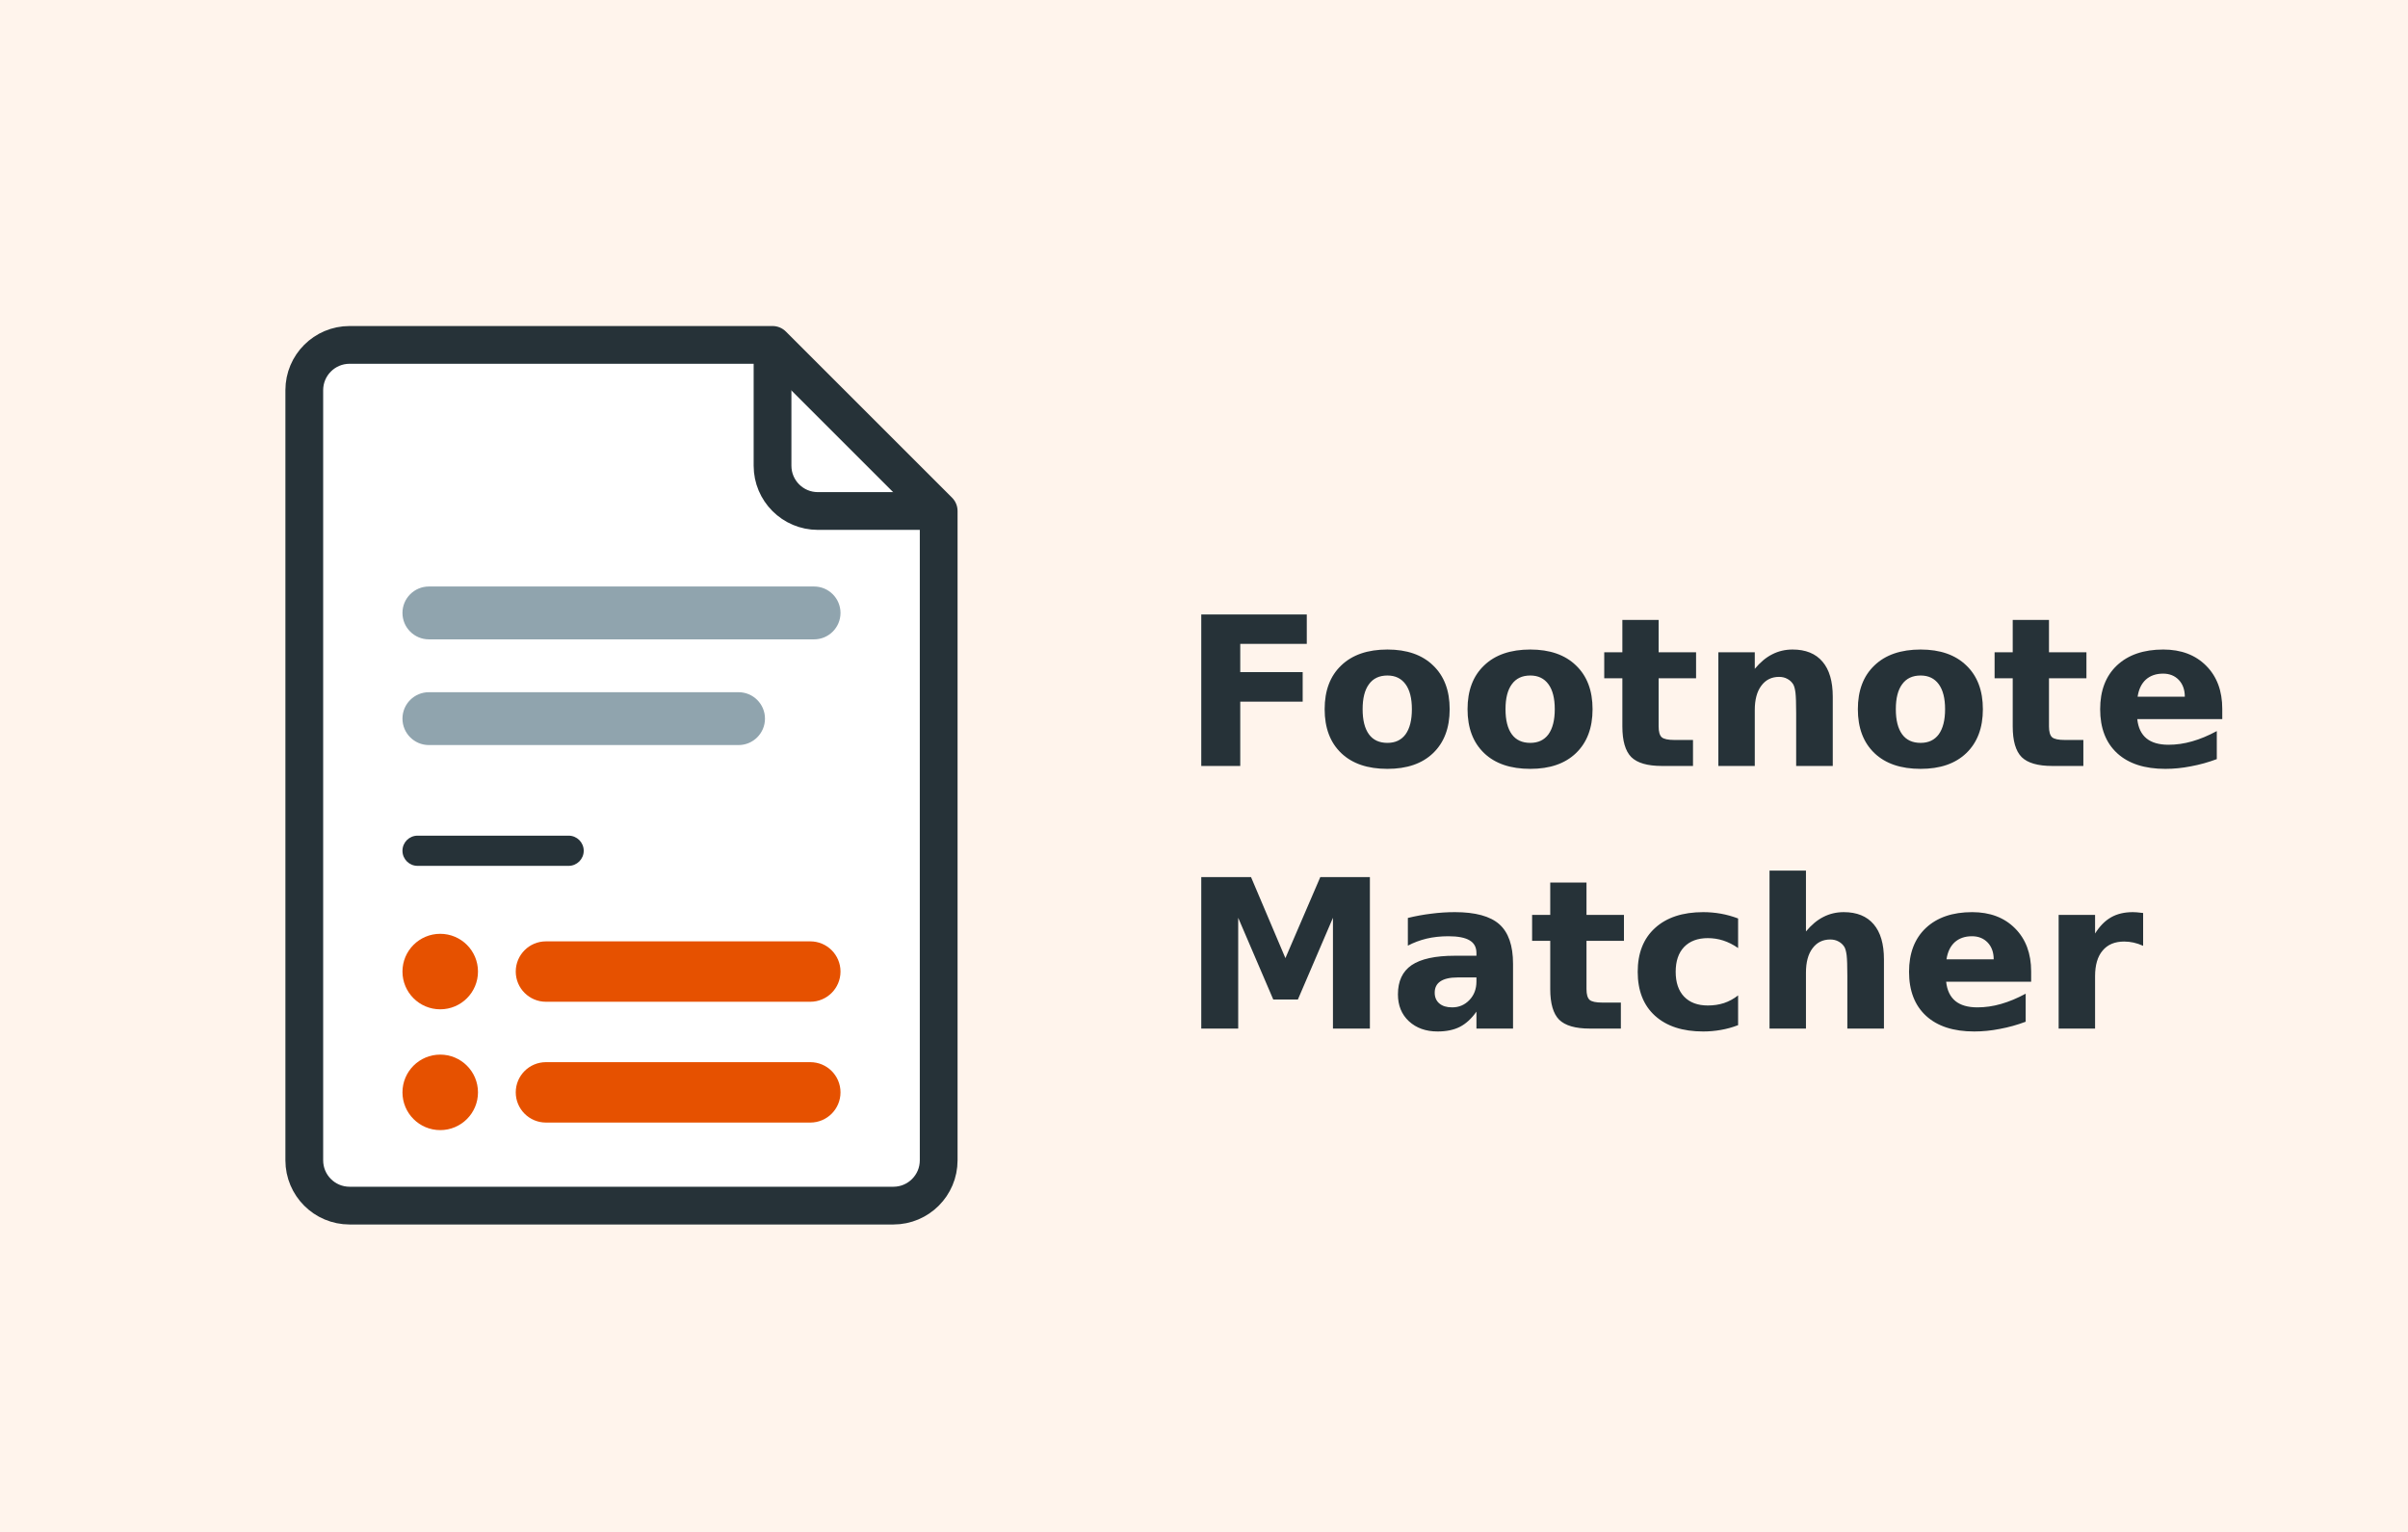
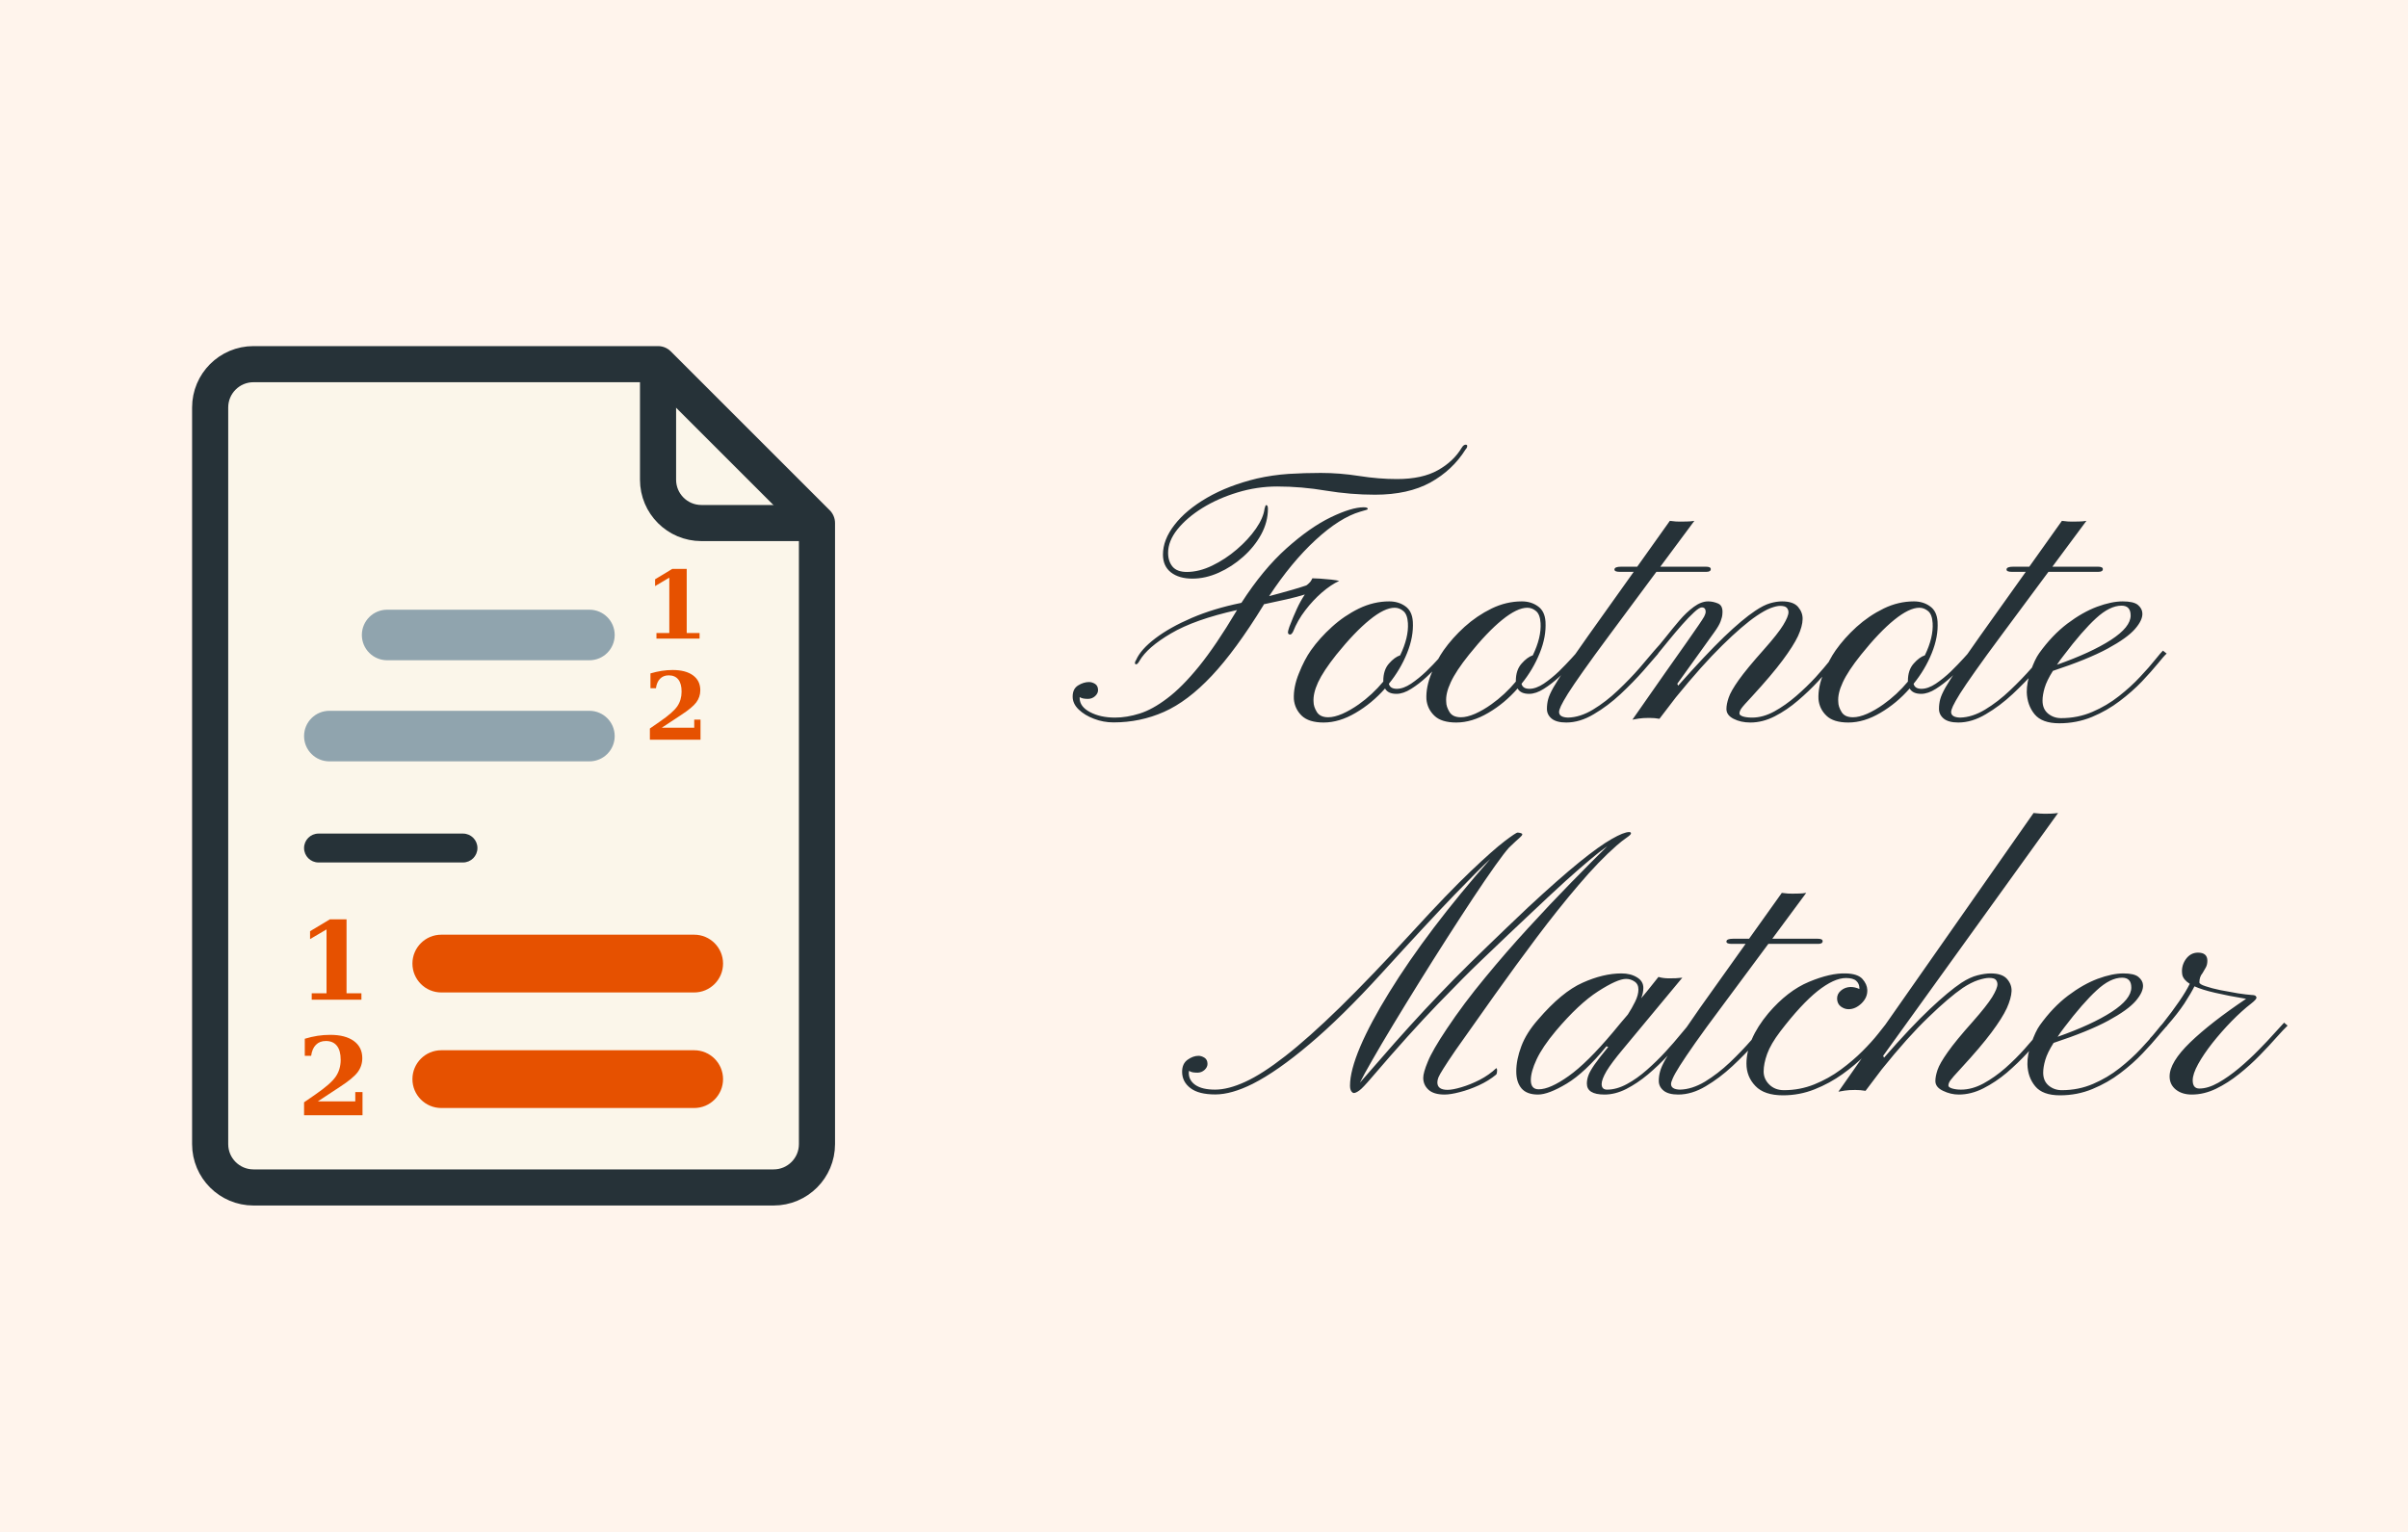
<svg xmlns="http://www.w3.org/2000/svg" viewBox="0 0 220 140" width="220" height="140">
  <rect width="220" height="140" fill="#fff4ec" />
-   <g transform="translate(14 26) scale(0.69)">
-     <path d="M26 8h56l22 22v86a6 6 0 0 1-6 6H26a6 6 0 0 1-6-6V14a6 6 0 0 1 6-6z" fill="#ffffff" stroke="#263238" stroke-width="5" stroke-linejoin="round" />
+   <g transform="translate(6 28) scale(0.66)">
+     <path d="M26 8h56l22 22v86a6 6 0 0 1-6 6H26a6 6 0 0 1-6-6V14a6 6 0 0 1 6-6z" fill="#fbf6ea" stroke="#263238" stroke-width="5" stroke-linejoin="round" />
    <path d="M82 8v16a6 6 0 0 0 6 6h16" fill="none" stroke="#263238" stroke-width="5" stroke-linejoin="round" />
-     <rect x="33" y="40" width="58" height="7" rx="3.5" fill="#90a4ae" />
-     <rect x="33" y="54" width="48" height="7" rx="3.5" fill="#90a4ae" />
+     <rect x="41" y="42" width="35" height="7" rx="3.5" fill="#90a4ae" />
+     <path d="M81.78 46V45.23H83.56V37.56L81.59 38.73V37.79L83.97 36.35H85.97V45.23H87.75V46Z" fill="#e65100" />
+     <rect x="33" y="56" width="43" height="7" rx="3.5" fill="#90a4ae" />
+     <path d="M81.71 52.87H80.95V50.82Q81.73 50.59 82.49 50.47Q83.24 50.35 84.02 50.35Q85.83 50.35 86.84 51.09Q87.85 51.83 87.85 53.15Q87.85 54.09 87.29 54.84Q86.73 55.58 85.16 56.6L82.52 58.34H87.01V57.22H87.88V60H80.87V58.45L82.27 57.48Q84.07 56.24 84.67 55.37Q85.26 54.5 85.26 53.34Q85.26 52.24 84.81 51.67Q84.35 51.09 83.48 51.09Q82.74 51.09 82.29 51.55Q81.83 52 81.71 52.87Z" fill="#e65100" />
    <rect x="33" y="73" width="24" height="4" rx="2" fill="#263238" />
-     <circle cx="38" cy="91" r="5" fill="#e65100" />
+     <path d="M34.06 96V95.11H36.11V86.27L33.83 87.61V86.52L36.58 84.87H38.88V95.11H40.94V96Z" fill="#e65100" />
    <rect x="48" y="87" width="43" height="8" rx="4" fill="#e65100" />
-     <circle cx="38" cy="107" r="5" fill="#e65100" />
+     <path d="M33.98 103.77H33.1V101.41Q33.99 101.14 34.87 101Q35.74 100.87 36.64 100.87Q38.72 100.87 39.89 101.72Q41.06 102.57 41.06 104.1Q41.06 105.18 40.42 106.04Q39.77 106.9 37.95 108.08L34.91 110.08H40.09V108.79H41.09V112H33V110.21L34.62 109.09Q36.69 107.66 37.38 106.66Q38.07 105.66 38.07 104.32Q38.07 103.05 37.55 102.39Q37.02 101.72 36.02 101.72Q35.16 101.72 34.64 102.25Q34.12 102.77 33.98 103.77Z" fill="#e65100" />
    <rect x="48" y="103" width="43" height="8" rx="4" fill="#e65100" />
  </g>
-   <text x="108" y="70" font-family="DejaVu Sans, Arial, sans-serif" font-size="19" font-weight="700" fill="#263238">Footnote</text>
-   <text x="108" y="94" font-family="DejaVu Sans, Arial, sans-serif" font-size="19" font-weight="700" fill="#263238">Matcher</text>
+   <path transform="translate(98 66)" d="M10.94 -13.12Q9.72 -13.12 8.98 -13.69Q8.25 -14.26 8.25 -15.32Q8.25 -16.68 9.31 -18.04Q10.36 -19.4 12.29 -20.52Q14.23 -21.64 16.84 -22.27Q18.26 -22.59 19.72 -22.69Q21.19 -22.78 22.66 -22.78Q24.4 -22.78 26.18 -22.5Q27.97 -22.22 29.63 -22.22Q31.94 -22.22 33.37 -23.03Q34.8 -23.83 35.55 -25.09Q35.67 -25.28 35.76 -25.32Q35.84 -25.36 35.9 -25.36Q36.05 -25.36 36.05 -25.25Q36.05 -25.19 36.03 -25.12Q36.01 -25.06 35.9 -24.93Q34.71 -23.03 32.69 -21.91Q30.66 -20.79 27.62 -20.79Q25.39 -20.79 23.15 -21.16Q20.9 -21.54 18.69 -21.54Q16.85 -21.54 15.07 -21Q13.29 -20.46 11.86 -19.58Q10.43 -18.69 9.57 -17.62Q8.72 -16.55 8.72 -15.48Q8.72 -14.7 9.13 -14.21Q9.54 -13.73 10.43 -13.73Q11.55 -13.73 12.75 -14.31Q13.95 -14.89 15 -15.79Q16.05 -16.69 16.74 -17.68Q17.43 -18.68 17.53 -19.5Q17.61 -19.84 17.68 -19.84Q17.84 -19.84 17.84 -19.5Q17.84 -18.29 17.22 -17.15Q16.6 -16.02 15.57 -15.11Q14.55 -14.2 13.34 -13.66Q12.13 -13.12 10.94 -13.12ZM3.74 0.02Q2.8 0.02 1.95 -0.31Q1.1 -0.63 0.55 -1.16Q0 -1.69 0 -2.34Q0 -3.05 0.5 -3.36Q1 -3.67 1.5 -3.67Q1.77 -3.67 2.05 -3.5Q2.32 -3.32 2.32 -2.93Q2.32 -2.63 2.05 -2.38Q1.77 -2.13 1.4 -2.13Q1.19 -2.13 1 -2.16Q0.81 -2.19 0.64 -2.29V-2.21Q0.64 -1.42 1.59 -0.92Q2.53 -0.42 3.87 -0.42Q4.95 -0.42 6.12 -0.79Q7.3 -1.16 8.64 -2.18Q9.99 -3.19 11.55 -5.11Q13.1 -7.03 14.94 -10.12Q14.94 -10.14 15.02 -10.25Q11.13 -9.38 8.98 -8.11Q6.83 -6.85 6.11 -5.61Q5.93 -5.29 5.8 -5.29Q5.69 -5.29 5.69 -5.41Q5.69 -5.54 5.8 -5.69Q6.22 -6.65 7.55 -7.66Q8.88 -8.67 10.88 -9.53Q12.89 -10.39 15.34 -10.89Q15.39 -10.89 15.42 -10.91Q17.39 -13.97 19.55 -15.9Q21.7 -17.82 23.59 -18.73Q25.48 -19.64 26.59 -19.64Q26.96 -19.64 26.96 -19.5Q26.96 -19.43 26.83 -19.4Q26.7 -19.37 26.28 -19.24Q24.4 -18.69 22.19 -16.65Q19.98 -14.61 17.95 -11.52Q18.95 -11.78 19.85 -12.04Q20.75 -12.29 21.35 -12.5Q21.5 -12.6 21.64 -12.75Q21.79 -12.89 21.9 -13.15Q22.09 -13.15 22.61 -13.12Q23.12 -13.08 23.64 -13.03Q24.15 -12.97 24.35 -12.91Q23.61 -12.57 22.78 -11.86Q21.96 -11.15 21.25 -10.22Q20.54 -9.3 20.14 -8.27Q20 -8.01 19.87 -8.01Q19.67 -8.01 19.67 -8.23Q19.67 -8.33 19.8 -8.72Q20.17 -9.68 20.49 -10.37Q20.8 -11.05 21.21 -11.67Q20.56 -11.46 19.55 -11.23Q18.55 -11.01 17.48 -10.78L17.42 -10.67Q14.9 -6.57 12.71 -4.24Q10.51 -1.9 8.34 -0.94Q6.17 0.02 3.74 0.02ZM22.93 0.03Q21.58 0.03 20.93 -0.59Q20.29 -1.21 20.21 -2.11Q20.16 -3.21 20.67 -4.46Q21.17 -5.72 21.77 -6.57Q22.56 -7.69 23.69 -8.71Q24.81 -9.73 26.16 -10.39Q27.51 -11.04 28.92 -11.04Q29.78 -11.04 30.4 -10.59Q31.02 -10.15 31.08 -9.18Q31.16 -7.81 30.55 -6.31Q29.94 -4.8 28.89 -3.51Q29 -3.05 29.62 -3.05Q30.21 -3.05 30.92 -3.52Q31.63 -4 32.3 -4.64Q32.97 -5.29 33.45 -5.83Q33.93 -6.38 34.1 -6.54L34.45 -6.27Q34.14 -5.98 33.58 -5.37Q33.02 -4.77 32.33 -4.13Q31.65 -3.5 30.93 -3.05Q30.21 -2.59 29.58 -2.59Q28.81 -2.59 28.54 -3.08Q27.34 -1.72 25.85 -0.85Q24.36 0.03 22.93 0.03ZM23.35 -0.45Q23.91 -0.45 24.65 -0.77Q25.39 -1.1 26.14 -1.63Q27.38 -2.51 28.38 -3.71V-3.77Q28.38 -4.77 28.9 -5.36Q29.42 -5.95 29.92 -6.11Q30.71 -7.75 30.63 -9.06Q30.58 -9.85 30.22 -10.15Q29.86 -10.46 29.42 -10.46Q28.49 -10.46 27.13 -9.35Q25.77 -8.25 24.09 -6.17Q22.9 -4.67 22.42 -3.64Q21.95 -2.61 22.01 -1.85Q22.01 -1.42 22.31 -0.93Q22.61 -0.45 23.35 -0.45ZM35.05 0.03Q33.69 0.03 33.05 -0.59Q32.4 -1.21 32.32 -2.11Q32.27 -3.21 32.78 -4.46Q33.29 -5.72 33.89 -6.57Q34.68 -7.69 35.8 -8.71Q36.93 -9.73 38.28 -10.39Q39.62 -11.04 41.04 -11.04Q41.89 -11.04 42.51 -10.59Q43.14 -10.15 43.2 -9.18Q43.28 -7.81 42.67 -6.31Q42.06 -4.8 41.01 -3.51Q41.12 -3.05 41.73 -3.05Q42.33 -3.05 43.04 -3.52Q43.75 -4 44.42 -4.64Q45.08 -5.29 45.57 -5.83Q46.05 -6.38 46.21 -6.54L46.57 -6.27Q46.26 -5.98 45.7 -5.37Q45.13 -4.77 44.45 -4.13Q43.76 -3.5 43.05 -3.05Q42.33 -2.59 41.7 -2.59Q40.93 -2.59 40.65 -3.08Q39.46 -1.72 37.97 -0.85Q36.48 0.03 35.05 0.03ZM35.47 -0.45Q36.03 -0.45 36.77 -0.77Q37.51 -1.1 38.25 -1.63Q39.49 -2.51 40.49 -3.71V-3.77Q40.49 -4.77 41.02 -5.36Q41.54 -5.95 42.04 -6.11Q42.83 -7.75 42.75 -9.06Q42.7 -9.85 42.34 -10.15Q41.98 -10.46 41.54 -10.46Q40.61 -10.46 39.24 -9.35Q37.88 -8.25 36.21 -6.17Q35.01 -4.67 34.54 -3.64Q34.06 -2.61 34.13 -1.85Q34.13 -1.42 34.43 -0.93Q34.72 -0.45 35.47 -0.45ZM45.1 0.03Q44.21 0.03 43.77 -0.32Q43.33 -0.68 43.33 -1.22Q43.33 -1.66 43.44 -2.09Q43.55 -2.51 43.92 -3.17Q44.3 -3.83 45.05 -4.95Q45.81 -6.07 47.1 -7.9L51.26 -13.74H49.98Q49.5 -13.74 49.5 -13.95Q49.5 -14.21 50.11 -14.21H51.58L54.56 -18.4Q54.77 -18.37 55.12 -18.34Q55.46 -18.32 56.11 -18.34Q56.43 -18.34 56.8 -18.4L53.69 -14.21H57.85Q58.3 -14.21 58.3 -13.99Q58.3 -13.74 57.9 -13.74H53.33L49.08 -8.01Q47.57 -5.98 46.65 -4.67Q45.73 -3.37 45.25 -2.61Q44.78 -1.85 44.61 -1.48Q44.44 -1.11 44.44 -0.93Q44.44 -0.45 45.25 -0.42Q46.36 -0.44 47.54 -1.15Q48.73 -1.87 49.82 -2.91Q50.92 -3.95 51.79 -4.95Q52.66 -5.96 53.14 -6.54L53.5 -6.27Q53.03 -5.72 52.13 -4.69Q51.22 -3.66 50.06 -2.57Q48.89 -1.48 47.61 -0.73Q46.34 0.03 45.1 0.03ZM61.92 0.03Q61.04 0.03 60.38 -0.31Q59.73 -0.64 59.73 -1.21Q59.73 -1.64 59.93 -2.23Q60.12 -2.82 60.85 -3.85Q61.58 -4.88 63.16 -6.65Q64.44 -8.09 64.92 -8.88Q65.4 -9.67 65.4 -10.05Q65.4 -10.28 65.24 -10.46Q65.08 -10.63 64.63 -10.63Q64.31 -10.63 63.77 -10.43Q63.23 -10.22 62.49 -9.72Q61.21 -8.85 59.36 -7.03Q57.51 -5.22 55.11 -2.27L53.61 -0.31Q53.19 -0.39 52.67 -0.39Q52.09 -0.39 51.72 -0.33Q51.34 -0.27 51.14 -0.23Q52.95 -2.84 54.16 -4.55Q55.37 -6.27 56.1 -7.3Q56.83 -8.33 57.19 -8.87Q57.56 -9.41 57.69 -9.64Q57.81 -9.88 57.83 -10.02Q57.86 -10.49 57.48 -10.49Q57.25 -10.49 56.77 -10.04Q56.28 -9.59 55.68 -8.91Q55.08 -8.23 54.5 -7.52Q53.92 -6.8 53.48 -6.27Q53.37 -6.2 53.19 -6.35Q53.09 -6.49 53.14 -6.54Q53.61 -7.04 54.2 -7.79Q54.79 -8.54 55.43 -9.29Q56.07 -10.04 56.75 -10.54Q57.43 -11.04 58.06 -11.04Q58.52 -11.04 58.98 -10.84Q59.44 -10.63 59.36 -9.88Q59.35 -9.62 59.2 -9.22Q59.06 -8.83 58.62 -8.22L55.24 -3.51L55.32 -3.34Q57.83 -6.17 59.51 -7.79Q61.2 -9.41 62.36 -10.18Q63.13 -10.7 63.72 -10.87Q64.31 -11.04 64.81 -11.04Q65.85 -11.04 66.28 -10.53Q66.71 -10.02 66.69 -9.41Q66.68 -8.77 66.27 -7.87Q65.85 -6.98 64.86 -5.65Q63.87 -4.32 62.08 -2.37Q61.26 -1.5 61.09 -1.25Q60.92 -1 60.92 -0.79Q60.92 -0.63 61.25 -0.52Q61.58 -0.42 62.08 -0.42Q63.07 -0.42 64.1 -0.98Q65.13 -1.55 66.1 -2.39Q67.08 -3.24 67.89 -4.12Q68.69 -5.01 69.23 -5.69Q69.77 -6.36 69.93 -6.54L70.27 -6.27Q70.08 -6.06 69.52 -5.37Q68.96 -4.67 68.13 -3.76Q67.29 -2.85 66.27 -1.98Q65.26 -1.11 64.15 -0.54Q63.04 0.03 61.92 0.03ZM70.87 0.03Q69.51 0.03 68.87 -0.59Q68.22 -1.21 68.14 -2.11Q68.09 -3.21 68.6 -4.46Q69.11 -5.72 69.71 -6.57Q70.5 -7.69 71.62 -8.71Q72.75 -9.73 74.1 -10.39Q75.44 -11.04 76.86 -11.04Q77.71 -11.04 78.33 -10.59Q78.96 -10.15 79.02 -9.18Q79.1 -7.81 78.49 -6.31Q77.88 -4.8 76.83 -3.51Q76.94 -3.05 77.55 -3.05Q78.15 -3.05 78.86 -3.52Q79.57 -4 80.24 -4.64Q80.9 -5.29 81.39 -5.83Q81.87 -6.38 82.03 -6.54L82.39 -6.27Q82.08 -5.98 81.52 -5.37Q80.95 -4.77 80.27 -4.13Q79.58 -3.5 78.87 -3.05Q78.15 -2.59 77.52 -2.59Q76.75 -2.59 76.47 -3.08Q75.28 -1.72 73.79 -0.85Q72.3 0.03 70.87 0.03ZM71.29 -0.45Q71.85 -0.45 72.59 -0.77Q73.33 -1.1 74.07 -1.63Q75.31 -2.51 76.31 -3.71V-3.77Q76.31 -4.77 76.84 -5.36Q77.36 -5.95 77.86 -6.11Q78.65 -7.75 78.57 -9.06Q78.52 -9.85 78.16 -10.15Q77.79 -10.46 77.36 -10.46Q76.43 -10.46 75.06 -9.35Q73.7 -8.25 72.03 -6.17Q70.83 -4.67 70.36 -3.64Q69.88 -2.61 69.95 -1.85Q69.95 -1.42 70.25 -0.93Q70.54 -0.45 71.29 -0.45ZM80.92 0.03Q80.03 0.03 79.59 -0.32Q79.15 -0.68 79.15 -1.22Q79.15 -1.66 79.26 -2.09Q79.37 -2.51 79.74 -3.17Q80.12 -3.83 80.87 -4.95Q81.63 -6.07 82.92 -7.9L87.08 -13.74H85.8Q85.32 -13.74 85.32 -13.95Q85.32 -14.21 85.93 -14.21H87.4L90.38 -18.4Q90.59 -18.37 90.94 -18.34Q91.28 -18.32 91.93 -18.34Q92.25 -18.34 92.62 -18.4L89.51 -14.21H93.67Q94.12 -14.21 94.12 -13.99Q94.12 -13.74 93.71 -13.74H89.15L84.9 -8.01Q83.39 -5.98 82.47 -4.67Q81.55 -3.37 81.07 -2.61Q80.6 -1.85 80.43 -1.48Q80.26 -1.11 80.26 -0.93Q80.26 -0.45 81.07 -0.42Q82.18 -0.44 83.36 -1.15Q84.55 -1.87 85.64 -2.91Q86.74 -3.95 87.61 -4.95Q88.48 -5.96 88.96 -6.54L89.32 -6.27Q88.85 -5.72 87.95 -4.69Q87.04 -3.66 85.88 -2.57Q84.71 -1.48 83.43 -0.73Q82.16 0.03 80.92 0.03ZM90.14 0.1Q88.56 0.1 87.88 -0.73Q87.21 -1.55 87.17 -2.74Q87.16 -3.61 87.53 -4.67Q87.9 -5.74 88.3 -6.3Q89.49 -7.96 90.88 -9.01Q92.26 -10.05 93.59 -10.55Q94.92 -11.04 95.94 -11.04Q96.92 -11.04 97.32 -10.72Q97.71 -10.39 97.73 -9.97Q97.78 -9.35 97.06 -8.52Q96.34 -7.69 94.55 -6.72Q92.76 -5.75 89.56 -4.69Q88.99 -3.79 88.8 -3.13Q88.61 -2.48 88.61 -1.97Q88.61 -1.21 89.11 -0.79Q89.62 -0.37 90.31 -0.37Q91.83 -0.37 93.16 -0.94Q94.49 -1.51 95.59 -2.38Q96.7 -3.25 97.53 -4.15Q98.37 -5.04 98.9 -5.71Q99.44 -6.38 99.61 -6.54L99.95 -6.27Q99.71 -6.06 99.14 -5.35Q98.56 -4.64 97.69 -3.72Q96.81 -2.8 95.66 -1.93Q94.52 -1.06 93.13 -0.48Q91.73 0.1 90.14 0.1ZM89.93 -5.25Q93.05 -6.35 94.86 -7.52Q96.66 -8.69 96.66 -9.75Q96.66 -10.65 95.83 -10.65Q94.75 -10.65 93.49 -9.49Q92.23 -8.33 90.56 -6.12Q90.2 -5.67 89.93 -5.25Z" fill="#263238" />
+   <path transform="translate(108 100)" d="M23.98 0.03Q22.99 0.03 22.51 -0.41Q22.03 -0.85 22.03 -1.5Q22.03 -1.97 22.45 -2.98Q22.86 -4 24.19 -5.99Q25.73 -8.3 27.67 -10.64Q29.6 -12.99 31.62 -15.19Q33.64 -17.4 35.52 -19.32Q37.4 -21.24 38.85 -22.67Q38.12 -22.16 37.24 -21.41Q36.35 -20.67 35.06 -19.51Q33.77 -18.34 31.89 -16.56Q30 -14.79 27.3 -12.2Q25.94 -10.91 23.37 -8.25Q20.8 -5.59 17.34 -1.55Q16.5 -0.56 16.19 -0.34Q15.87 -0.11 15.69 -0.11Q15.58 -0.11 15.46 -0.27Q15.34 -0.44 15.34 -0.79Q15.34 -2.14 16.27 -4.34Q17.21 -6.54 18.93 -9.32Q20.64 -12.1 22.99 -15.21Q25.35 -18.32 28.17 -21.51Q27.26 -20.69 24.87 -18.21Q22.48 -15.73 18.24 -11.07Q14.57 -7.04 11.63 -4.57Q8.7 -2.09 6.45 -0.95Q4.51 0.02 3.03 0.02Q1.51 0.02 0.76 -0.56Q0 -1.14 0 -2.05Q0 -2.79 0.5 -3.15Q1 -3.51 1.5 -3.51Q1.76 -3.51 2.04 -3.34Q2.32 -3.16 2.32 -2.77Q2.32 -2.47 2.05 -2.22Q1.77 -1.97 1.4 -1.97Q1.19 -1.97 0.99 -2Q0.79 -2.03 0.63 -2.14Q0.63 -2.08 0.62 -2.03Q0.61 -1.98 0.61 -1.95Q0.61 -1.26 1.22 -0.84Q1.84 -0.42 3.01 -0.42Q4.21 -0.42 5.76 -1.13Q7.32 -1.84 9.43 -3.49Q11.55 -5.14 14.42 -7.94Q17.29 -10.75 21.11 -14.92Q24.31 -18.42 26.37 -20.38Q28.42 -22.33 29.46 -23.12Q30.5 -23.91 30.65 -23.91Q30.76 -23.91 30.92 -23.87Q31.08 -23.83 31.08 -23.75Q31.08 -23.65 30.84 -23.44Q30.68 -23.3 30.45 -23.09Q30.21 -22.88 29.87 -22.54Q29.46 -22.09 28.59 -20.87Q27.73 -19.66 26.59 -17.94Q25.46 -16.23 24.18 -14.23Q22.9 -12.23 21.64 -10.2Q20.38 -8.17 19.28 -6.35Q18.18 -4.53 17.38 -3.13Q16.58 -1.74 16.24 -1.05Q18 -3.08 19.42 -4.69Q20.85 -6.3 22.16 -7.71Q23.48 -9.12 24.85 -10.52Q26.23 -11.92 27.88 -13.51Q29.52 -15.1 31.61 -17.08Q34.4 -19.67 36.26 -21.18Q38.12 -22.69 39.24 -23.32Q40.35 -23.96 40.85 -23.96Q41.01 -23.96 41.01 -23.83Q41.01 -23.72 40.59 -23.43Q40.17 -23.14 39.69 -22.72Q38.09 -21.32 36.23 -19.13Q34.37 -16.95 32.42 -14.36Q30.47 -11.76 28.57 -9.09Q26.67 -6.41 24.99 -4.03Q24.23 -2.92 23.87 -2.34Q23.51 -1.77 23.41 -1.52Q23.32 -1.27 23.32 -1.08Q23.32 -0.4 24.25 -0.4Q24.72 -0.4 25.52 -0.64Q26.31 -0.87 27.18 -1.31Q28.05 -1.76 28.7 -2.38Q28.78 -2.35 28.78 -2.18Q28.78 -1.93 28.7 -1.8Q28 -1.22 27.1 -0.81Q26.2 -0.4 25.36 -0.19Q24.52 0.03 23.98 0.03ZM32.52 0.03Q31.49 0.03 31.01 -0.53Q30.53 -1.1 30.53 -2.08Q30.53 -3.16 30.99 -4.38Q31.45 -5.61 32.52 -6.82Q34.69 -9.35 36.59 -10.19Q38.48 -11.04 40.14 -11.04Q40.98 -11.04 41.56 -10.68Q42.14 -10.33 42.14 -9.72Q42.14 -9.25 41.94 -8.77Q42.46 -9.38 42.82 -9.84Q43.18 -10.3 43.52 -10.72Q43.94 -10.59 44.49 -10.59Q44.71 -10.59 45.1 -10.6Q45.49 -10.62 45.7 -10.65L40.27 -4.11Q39.24 -2.88 38.78 -2.12Q38.33 -1.35 38.33 -0.93Q38.33 -0.42 38.83 -0.42Q39.7 -0.42 40.64 -0.93Q41.57 -1.43 42.47 -2.23Q43.38 -3.03 44.17 -3.89Q44.96 -4.75 45.56 -5.49Q46.16 -6.22 46.49 -6.57L46.81 -6.3Q46.45 -5.9 45.81 -5.14Q45.17 -4.38 44.34 -3.5Q43.51 -2.61 42.55 -1.8Q41.59 -1 40.58 -0.48Q39.57 0.03 38.59 0.03Q36.98 0.03 36.98 -0.97Q36.98 -1.34 37.12 -1.72Q37.25 -2.09 37.67 -2.7Q38.09 -3.3 38.93 -4.32L38.77 -4.38Q36.8 -1.97 35.14 -0.97Q33.47 0.03 32.52 0.03ZM32.58 -0.45Q33.61 -0.45 35.3 -1.65Q37 -2.85 39.36 -5.66Q39.75 -6.12 40.08 -6.53Q40.41 -6.93 40.72 -7.28Q41.09 -7.85 41.39 -8.46Q41.69 -9.07 41.69 -9.57Q41.69 -10.07 41.33 -10.3Q40.98 -10.54 40.56 -10.54Q39.77 -10.54 38 -9.4Q36.24 -8.27 34.13 -5.77Q32.92 -4.32 32.39 -3.19Q31.86 -2.06 31.86 -1.29Q31.86 -0.45 32.58 -0.45ZM45.33 0.03Q44.44 0.03 44 -0.32Q43.55 -0.68 43.55 -1.22Q43.55 -1.66 43.67 -2.09Q43.78 -2.51 44.15 -3.17Q44.52 -3.83 45.28 -4.95Q46.04 -6.07 47.32 -7.9L51.48 -13.74H50.21Q49.73 -13.74 49.73 -13.95Q49.73 -14.21 50.34 -14.21H51.8L54.79 -18.4Q54.99 -18.37 55.34 -18.34Q55.69 -18.32 56.33 -18.34Q56.65 -18.34 57.02 -18.4L53.92 -14.21H58.07Q58.52 -14.21 58.52 -13.99Q58.52 -13.74 58.12 -13.74H53.56L49.31 -8.01Q47.79 -5.98 46.87 -4.67Q45.96 -3.37 45.48 -2.61Q45 -1.85 44.84 -1.48Q44.67 -1.11 44.67 -0.93Q44.67 -0.45 45.47 -0.42Q46.58 -0.44 47.77 -1.15Q48.95 -1.87 50.05 -2.91Q51.14 -3.95 52.01 -4.95Q52.88 -5.96 53.37 -6.54L53.72 -6.27Q53.25 -5.72 52.35 -4.69Q51.45 -3.66 50.28 -2.57Q49.11 -1.48 47.84 -0.73Q46.57 0.03 45.33 0.03ZM54.9 0.1Q53.19 0.1 52.38 -0.75Q51.56 -1.6 51.56 -2.8Q51.56 -3.85 52.05 -5.02Q52.55 -6.19 53.56 -7.4Q55.32 -9.46 57.27 -10.27Q59.23 -11.09 60.65 -11.04Q61.73 -11.01 62.16 -10.53Q62.58 -10.05 62.6 -9.54Q62.63 -8.85 62.08 -8.31Q61.52 -7.77 60.89 -7.77Q60.52 -7.77 60.19 -8.01Q59.86 -8.25 59.84 -8.72Q59.83 -9.17 60.19 -9.47Q60.55 -9.78 61.05 -9.8Q61.44 -9.81 61.88 -9.62V-9.68Q61.88 -10.1 61.59 -10.36Q61.31 -10.62 60.65 -10.62Q59.57 -10.62 58.06 -9.43Q56.56 -8.23 54.66 -5.75Q53.77 -4.58 53.45 -3.68Q53.13 -2.79 53.13 -2.08Q53.13 -1.39 53.65 -0.88Q54.17 -0.37 54.99 -0.37Q56.44 -0.37 57.76 -0.9Q59.07 -1.43 60.18 -2.25Q61.28 -3.06 62.15 -3.93Q63.02 -4.8 63.58 -5.51Q64.15 -6.22 64.37 -6.51Q64.45 -6.61 64.63 -6.49Q64.81 -6.36 64.73 -6.27Q64.52 -5.95 63.92 -5.21Q63.33 -4.48 62.41 -3.58Q61.5 -2.67 60.34 -1.84Q59.17 -1 57.79 -0.45Q56.41 0.1 54.9 0.1ZM70.96 0.03Q70.22 0.03 69.52 -0.31Q68.82 -0.64 68.82 -1.21Q68.82 -1.64 69.02 -2.23Q69.22 -2.82 69.95 -3.85Q70.67 -4.88 72.25 -6.65Q73.52 -8.09 74.01 -8.88Q74.49 -9.67 74.49 -10.05Q74.49 -10.28 74.34 -10.46Q74.19 -10.63 73.73 -10.63Q73.36 -10.63 72.73 -10.43Q72.09 -10.22 71.33 -9.72Q70.06 -8.85 68.18 -7.03Q66.29 -5.22 63.92 -2.27L62.44 -0.31Q62.18 -0.35 61.96 -0.37Q61.73 -0.39 61.5 -0.39Q60.92 -0.39 60.53 -0.33Q60.13 -0.27 59.96 -0.23L77.79 -25.7Q78 -25.68 78.35 -25.65Q78.7 -25.62 79.34 -25.64Q79.47 -25.64 79.65 -25.66Q79.83 -25.68 80.03 -25.7L64.05 -3.51L64.13 -3.34Q66.6 -6.17 68.32 -7.79Q70.04 -9.41 71.19 -10.18Q71.99 -10.7 72.68 -10.87Q73.36 -11.04 73.88 -11.04Q74.93 -11.04 75.37 -10.53Q75.81 -10.02 75.78 -9.41Q75.75 -8.77 75.35 -7.87Q74.94 -6.98 73.95 -5.65Q72.96 -4.32 71.16 -2.37Q70.35 -1.5 70.18 -1.25Q70.01 -1 70.01 -0.79Q70.01 -0.63 70.37 -0.52Q70.72 -0.42 71.16 -0.42Q72.17 -0.42 73.21 -0.98Q74.25 -1.55 75.22 -2.4Q76.18 -3.25 76.97 -4.14Q77.76 -5.03 78.3 -5.7Q78.84 -6.36 79 -6.54L79.36 -6.27Q79.15 -6.06 78.59 -5.36Q78.04 -4.66 77.2 -3.75Q76.36 -2.84 75.35 -1.97Q74.33 -1.11 73.21 -0.54Q72.09 0.03 70.96 0.03ZM80.2 0.1Q78.62 0.1 77.94 -0.73Q77.26 -1.55 77.23 -2.74Q77.21 -3.61 77.59 -4.67Q77.96 -5.74 78.36 -6.3Q79.55 -7.96 80.94 -9.01Q82.32 -10.05 83.65 -10.55Q84.98 -11.04 86 -11.04Q86.98 -11.04 87.37 -10.72Q87.77 -10.39 87.79 -9.97Q87.83 -9.35 87.12 -8.52Q86.4 -7.69 84.61 -6.72Q82.82 -5.75 79.62 -4.69Q79.05 -3.79 78.86 -3.13Q78.67 -2.48 78.67 -1.97Q78.67 -1.21 79.17 -0.79Q79.68 -0.37 80.37 -0.37Q81.89 -0.37 83.22 -0.94Q84.55 -1.51 85.65 -2.38Q86.75 -3.25 87.59 -4.15Q88.43 -5.04 88.96 -5.71Q89.49 -6.38 89.67 -6.54L90.01 -6.27Q89.77 -6.06 89.2 -5.35Q88.62 -4.64 87.74 -3.72Q86.87 -2.8 85.72 -1.93Q84.58 -1.06 83.18 -0.48Q81.79 0.1 80.2 0.1ZM79.99 -5.25Q83.11 -6.35 84.92 -7.52Q86.72 -8.69 86.72 -9.75Q86.72 -10.65 85.88 -10.65Q84.8 -10.65 83.55 -9.49Q82.29 -8.33 80.61 -6.12Q80.26 -5.67 79.99 -5.25ZM92.25 0.03Q91.35 0.03 90.78 -0.43Q90.22 -0.89 90.22 -1.63Q90.22 -2.92 92.1 -4.74Q93.99 -6.56 97.21 -8.72Q95.57 -8.99 94.38 -9.27Q93.2 -9.54 92.49 -9.86Q92.17 -9.22 91.56 -8.28Q90.94 -7.35 89.99 -6.27Q89.35 -5.51 89.03 -5.2Q88.7 -4.9 88.58 -4.84Q88.46 -4.79 88.45 -4.75Q88.4 -4.74 88.39 -4.85Q88.38 -4.96 88.4 -5.03Q88.4 -5.09 88.64 -5.33Q88.88 -5.58 89.65 -6.54Q90.46 -7.56 91.09 -8.48Q91.72 -9.39 92.06 -10.09Q91.48 -10.46 91.38 -10.91Q91.25 -11.68 91.68 -12.31Q92.12 -12.94 92.81 -12.94Q93.67 -12.94 93.67 -12.2Q93.67 -11.83 93.52 -11.57Q93.38 -11.31 93.23 -11.07Q92.94 -10.73 92.94 -10.22Q92.94 -10.05 93.5 -9.87Q94.05 -9.68 94.87 -9.51Q95.68 -9.35 96.47 -9.22Q97.26 -9.1 97.71 -9.07Q98.02 -9.06 98.09 -8.97Q98.16 -8.88 98.16 -8.83Q98.16 -8.67 97.69 -8.3Q96.81 -7.62 95.87 -6.66Q94.94 -5.7 94.13 -4.68Q93.33 -3.66 92.83 -2.76Q92.33 -1.85 92.33 -1.27Q92.33 -0.52 92.94 -0.52Q93.73 -0.52 94.67 -1.05Q95.6 -1.58 96.56 -2.38Q97.52 -3.19 98.36 -4.05Q99.21 -4.91 99.82 -5.6Q100.43 -6.28 100.68 -6.54L101 -6.27Q100.64 -5.93 99.99 -5.2Q99.34 -4.46 98.47 -3.57Q97.6 -2.67 96.57 -1.85Q95.55 -1.03 94.46 -0.5Q93.36 0.03 92.25 0.03Z" fill="#263238" />
</svg>
